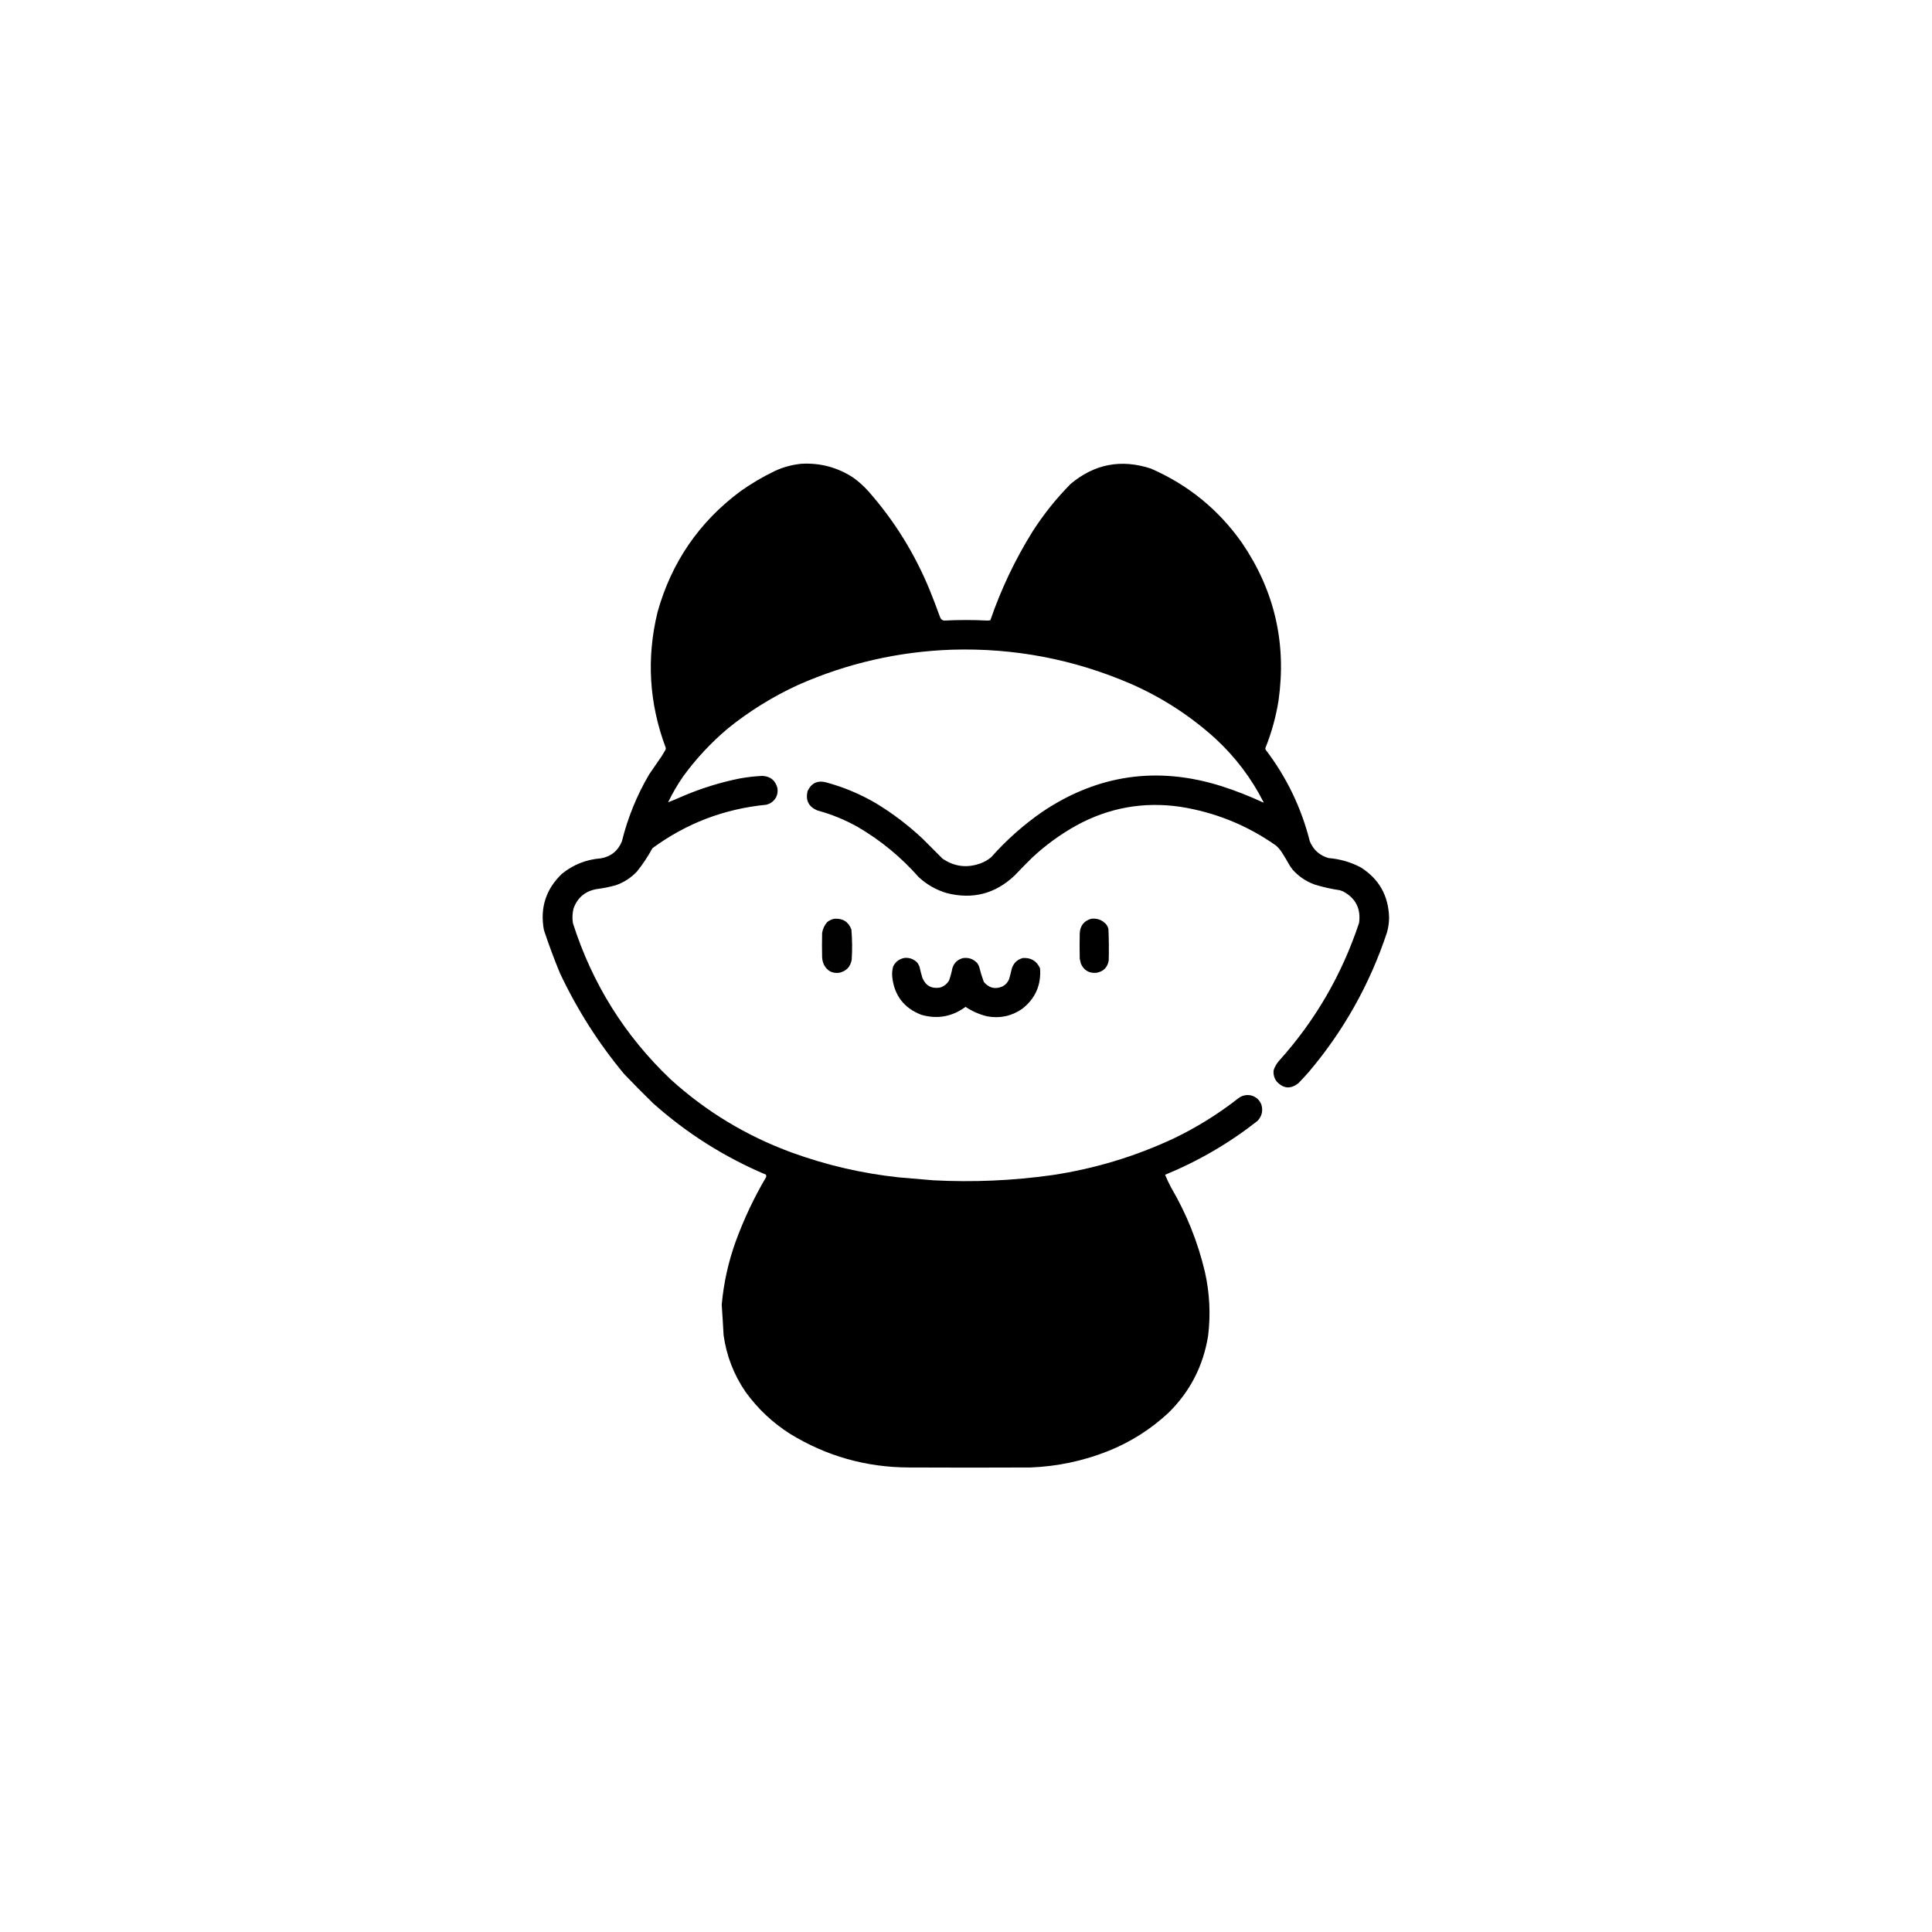
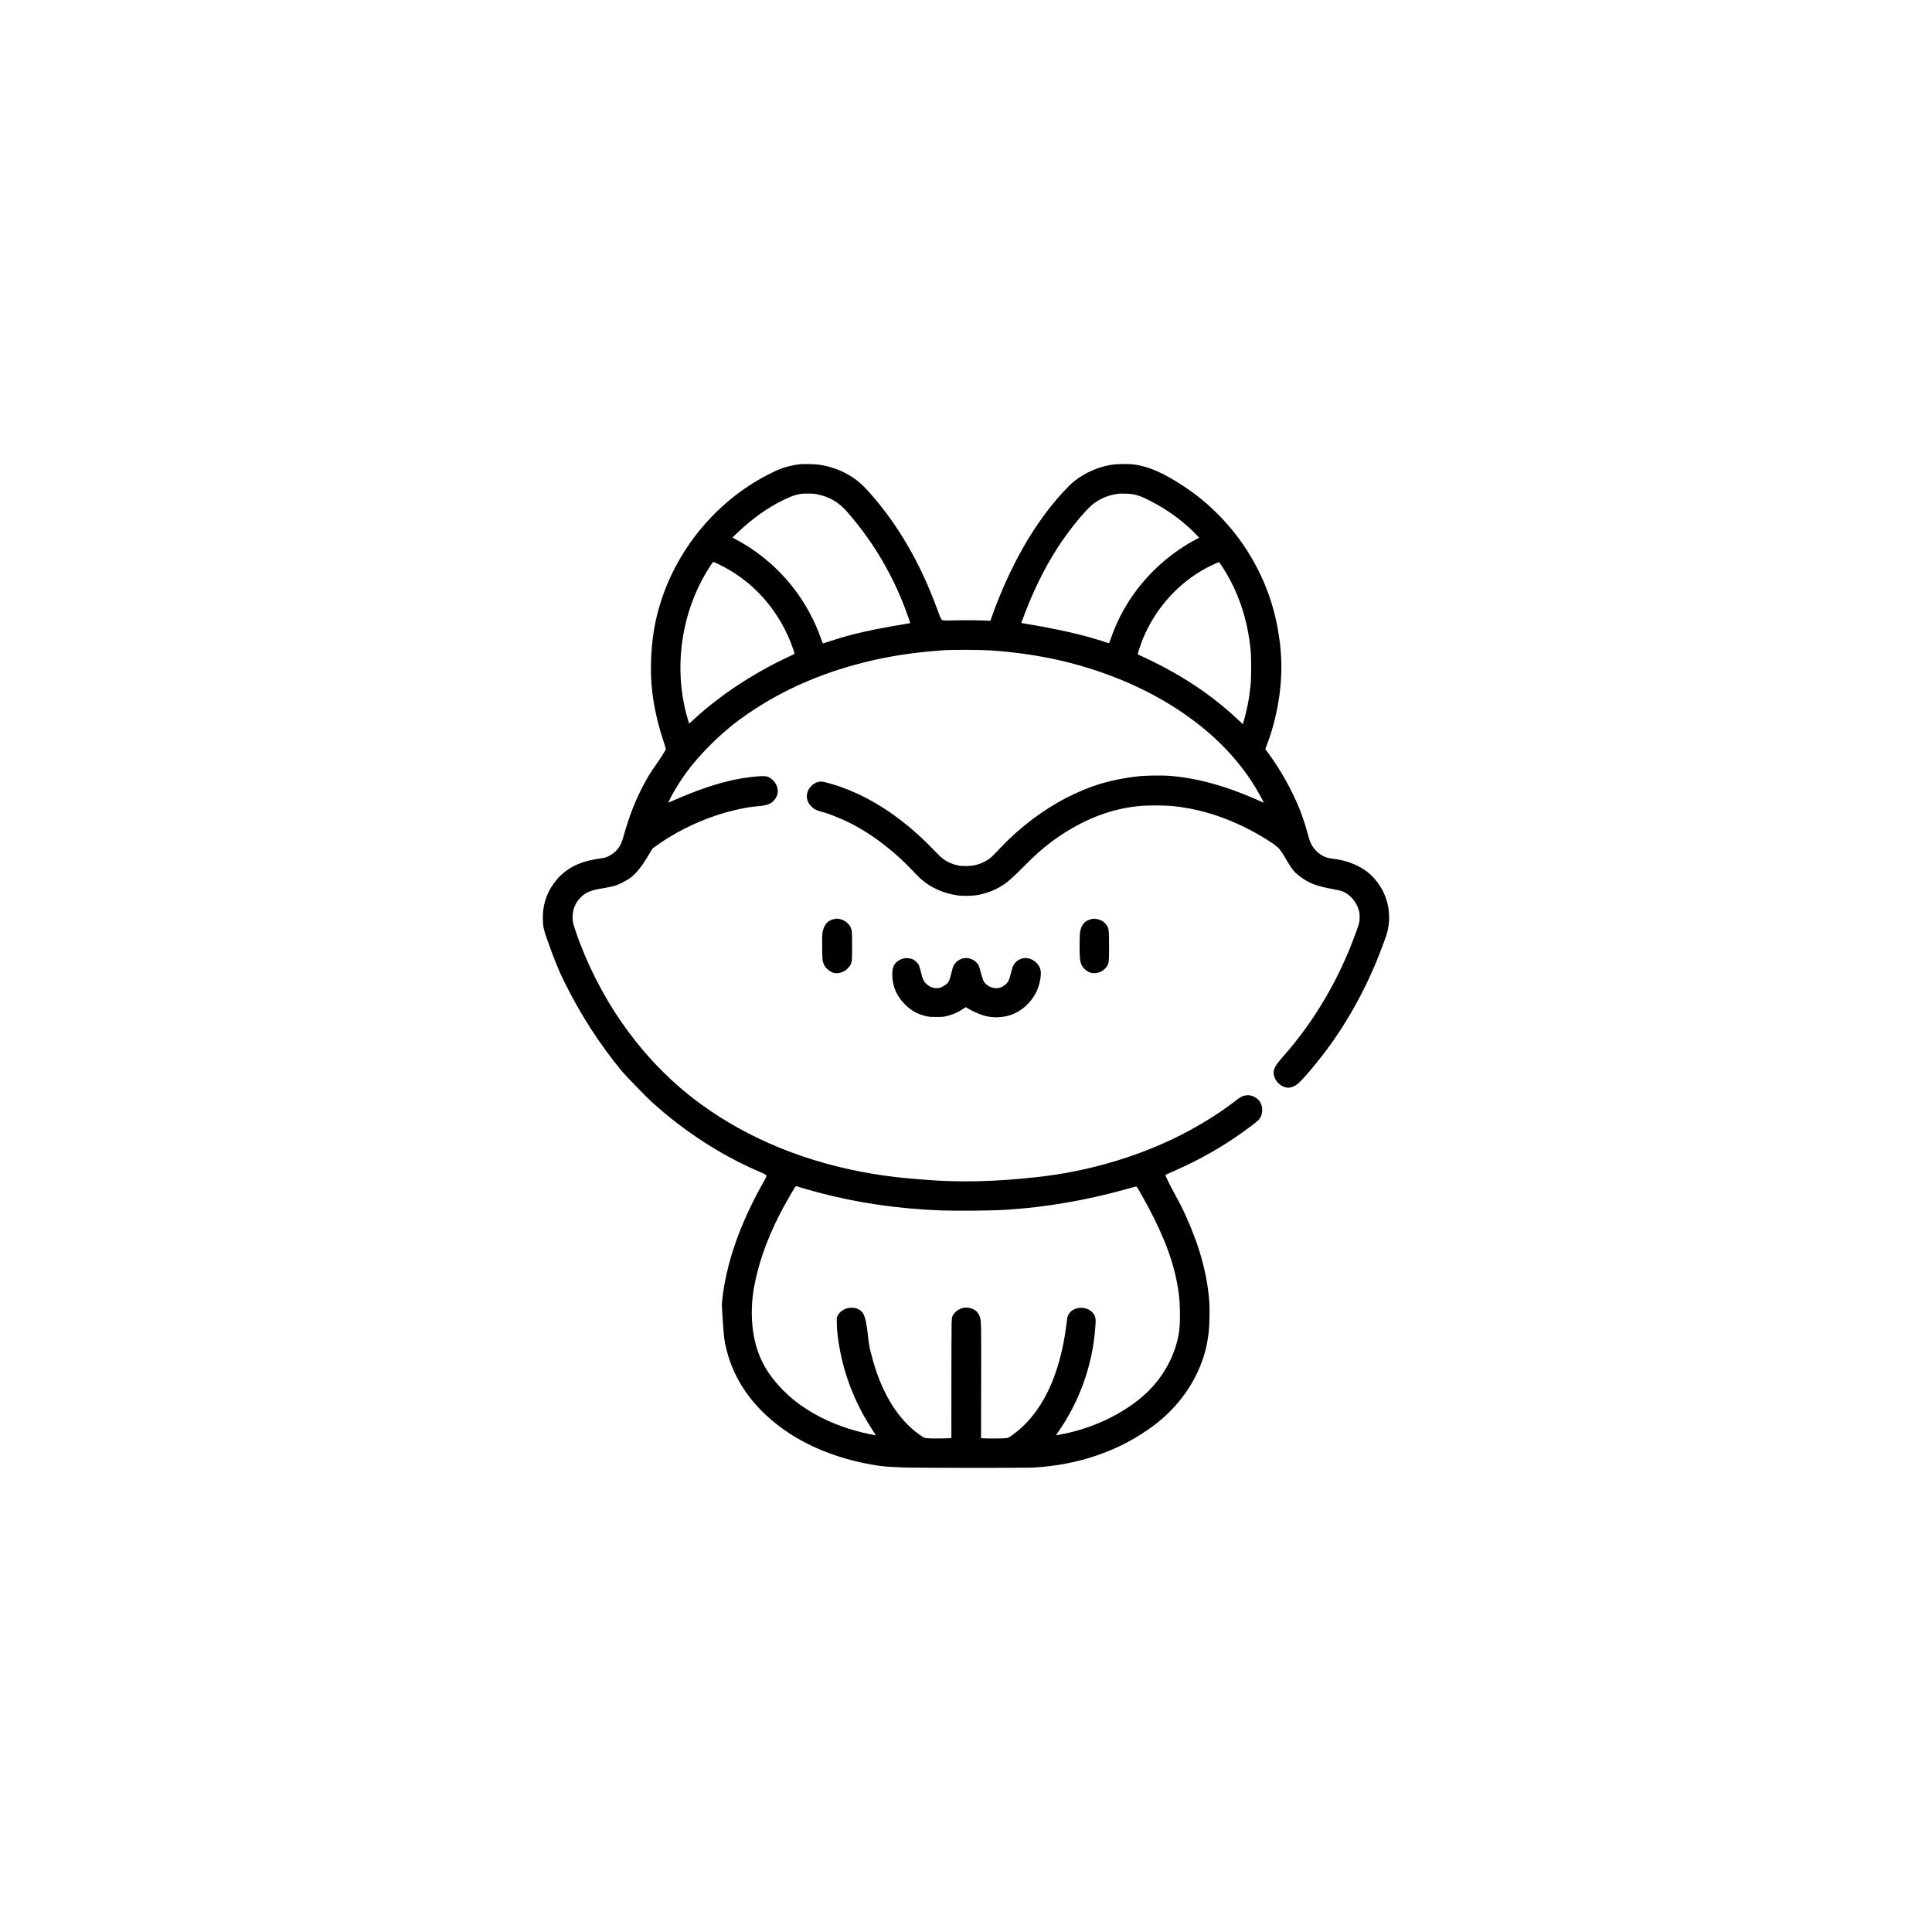
- <svg xmlns="http://www.w3.org/2000/svg" version="1.1" width="6667px" height="6667px" style="shape-rendering:geometricPrecision; text-rendering:geometricPrecision; image-rendering:optimizeQuality; fill-rule:evenodd; clip-rule:evenodd">
-   <g>
-     <path style="opacity:1" fill="#000000" d="M 2764.5,1600.5 C 2830.37,1596.63 2890.7,1612.8 2945.5,1649C 2963.88,1662.37 2980.71,1677.54 2996,1694.5C 3085.55,1795.84 3156.22,1909.5 3208,2035.5C 3220.57,2066.63 3232.57,2097.97 3244,2129.5C 3246.28,2136.46 3250.95,2140.46 3258,2141.5C 3308.16,2138.9 3358.33,2138.9 3408.5,2141.5C 3411.5,2141.17 3414.5,2140.83 3417.5,2140.5C 3454.5,2032.83 3503,1930.83 3563,1834.5C 3600.94,1775.2 3644.78,1720.36 3694.5,1670C 3776.75,1601.02 3869.09,1583.35 3971.5,1617C 4100.23,1673.05 4205.06,1758.55 4286,1873.5C 4398.14,2038.2 4440.14,2219.53 4412,2417.5C 4403.06,2473.53 4388.06,2527.87 4367,2580.5C 4366.33,2582.5 4366.33,2584.5 4367,2586.5C 4439.57,2681.31 4490.57,2786.98 4520,2903.5C 4532.43,2932.94 4553.93,2952.1 4584.5,2961C 4623.68,2964.17 4660.68,2974.84 4695.5,2993C 4758.53,3032.86 4791.2,3090.36 4793.5,3165.5C 4793.47,3183.53 4790.97,3201.2 4786,3218.5C 4726.75,3396.45 4637.08,3556.45 4517,3698.5C 4505.2,3711.97 4493.03,3725.13 4480.5,3738C 4453.93,3758.9 4429.1,3757.06 4406,3732.5C 4397.19,3720.93 4393.52,3707.93 4395,3693.5C 4398.93,3681.64 4404.93,3670.98 4413,3661.5C 4538.36,3522.55 4630.69,3363.55 4690,3184.5C 4696.53,3135.4 4678.03,3099.24 4634.5,3076C 4630.88,3074.51 4627.22,3073.18 4623.5,3072C 4593.59,3067.68 4564.26,3061.02 4535.5,3052C 4506.42,3041.23 4481.59,3024.39 4461,3001.5C 4457.67,2996.83 4454.33,2992.17 4451,2987.5C 4441.5,2970.5 4431.5,2953.84 4421,2937.5C 4415.91,2930.4 4410.07,2923.9 4403.5,2918C 4303.78,2847.75 4193.45,2803.08 4072.5,2784C 3945.5,2765.67 3825.83,2787.33 3713.5,2849C 3658.74,2879.55 3608.4,2916.22 3562.5,2959C 3541.8,2979.36 3521.47,3000.03 3501.5,3021C 3434.92,3084.24 3356.92,3104.58 3267.5,3082C 3230.71,3071.12 3198.38,3052.78 3170.5,3027C 3109.5,2957.91 3039.5,2900.24 2960.5,2854C 2916.53,2829.18 2870.2,2810.18 2821.5,2797C 2790.44,2784.39 2778.94,2761.89 2787,2729.5C 2800.36,2701.79 2821.86,2691.96 2851.5,2700C 2912.52,2716.56 2970.19,2740.89 3024.5,2773C 3081.63,2807.75 3134.63,2848.09 3183.5,2894C 3206.55,2917.05 3229.55,2940.05 3252.5,2963C 3293.63,2990.97 3337.63,2996.3 3384.5,2979C 3397.78,2974.03 3409.78,2967.03 3420.5,2958C 3473.45,2898.35 3532.45,2846.02 3597.5,2801C 3789.1,2672.63 3995.1,2643.3 4215.5,2713C 4264.73,2728.8 4312.73,2747.63 4359.5,2769.5C 4359.83,2769.17 4360.17,2768.83 4360.5,2768.5C 4318.41,2685.56 4263.07,2612.39 4194.5,2549C 4107.2,2469.82 4009.2,2406.48 3900.5,2359C 3704,2274.55 3498.67,2235.55 3284.5,2242C 3100.33,2248.46 2923.99,2288.8 2755.5,2363C 2667.56,2403.27 2586.23,2453.6 2511.5,2514C 2453.64,2562.85 2402.48,2617.68 2358,2678.5C 2338.23,2707.02 2320.73,2737.02 2305.5,2768.5C 2321.14,2762.7 2336.81,2756.2 2352.5,2749C 2417.57,2720.9 2484.9,2699.9 2554.5,2686C 2579.82,2681.56 2605.32,2678.72 2631,2677.5C 2658.83,2678.99 2676.17,2693.32 2683,2720.5C 2685.54,2742.25 2677.7,2759.08 2659.5,2771C 2654.74,2773.59 2649.74,2775.59 2644.5,2777C 2499.34,2791.12 2368.34,2841.12 2251.5,2927C 2236.02,2955.47 2218.19,2982.3 2198,3007.5C 2177.4,3029.23 2152.9,3045.06 2124.5,3055C 2103.14,3060.87 2081.47,3065.21 2059.5,3068C 2019.55,3074.96 1992.71,3097.46 1979,3135.5C 1975.14,3152.01 1974.47,3168.68 1977,3185.5C 2043.56,3394.26 2155.73,3573.76 2313.5,3724C 2435.77,3835.2 2575.1,3919.53 2731.5,3977C 2851.67,4020.75 2975.33,4049.42 3102.5,4063C 3141.82,4066.52 3181.15,4069.86 3220.5,4073C 3358.06,4080.2 3495.06,4074.2 3631.5,4055C 3777.72,4033.04 3917.72,3990.7 4051.5,3928C 4131.15,3889.58 4205.48,3843.25 4274.5,3789C 4287.16,3780 4301.16,3777 4316.5,3780C 4334.31,3784.48 4346.48,3795.31 4353,3812.5C 4358.91,3833.6 4354.41,3852.1 4339.5,3868C 4242.26,3944.49 4135.93,4006.49 4020.5,4054C 4026.63,4068.76 4033.46,4083.26 4041,4097.5C 4094.7,4188.92 4133.7,4286.26 4158,4389.5C 4174.34,4462.19 4178.01,4535.52 4169,4609.5C 4152.3,4713.74 4106.47,4802.57 4031.5,4876C 3970.28,4932.81 3900.61,4976.81 3822.5,5008C 3737.01,5041.69 3648.35,5060.36 3556.5,5064C 3416.5,5064.67 3276.5,5064.67 3136.5,5064C 2988.77,5063.58 2852.11,5024.91 2726.5,4948C 2666.19,4909.72 2615.03,4861.56 2573,4803.5C 2532.36,4744.26 2507.02,4678.92 2497,4607.5C 2495.12,4572.48 2492.95,4537.48 2490.5,4502.5C 2497.24,4427.41 2513.4,4354.41 2539,4283.5C 2567.3,4206.23 2602.3,4132.23 2644,4061.5C 2644.58,4058.74 2644.25,4056.08 2643,4053.5C 2499.15,3992.55 2369.32,3910.38 2253.5,3807C 2219.78,3774.07 2186.61,3740.57 2154,3706.5C 2065.33,3600.03 1991.33,3483.69 1932,3357.5C 1911.89,3308.84 1893.56,3259.51 1877,3209.5C 1862.77,3133.2 1883.6,3068.37 1939.5,3015C 1978.47,2983.53 2023.14,2965.87 2073.5,2962C 2108.41,2955.75 2132.58,2936.25 2146,2903.5C 2166.21,2821.84 2197.54,2744.84 2240,2672.5C 2254.67,2651.17 2269.33,2629.83 2284,2608.5C 2288.33,2601.17 2292.67,2593.83 2297,2586.5C 2297.67,2584.17 2297.67,2581.83 2297,2579.5C 2239.87,2426.69 2230.54,2271.03 2269,2112.5C 2317.11,1940.33 2412.61,1801.16 2555.5,1695C 2593.06,1668.38 2632.73,1645.04 2674.5,1625C 2703.25,1611.82 2733.25,1603.65 2764.5,1600.5 Z" />
-   </g>
-   <g>
-     <path style="opacity:1" fill="#010101" d="M 2879.5,3170.5 C 2908.28,3168.49 2927.78,3180.82 2938,3207.5C 2940.99,3242.46 2941.32,3277.46 2939,3312.5C 2934.33,3336.84 2919.83,3351.67 2895.5,3357C 2871.44,3359.61 2853.94,3350.11 2843,3328.5C 2839.44,3320.57 2837.44,3312.24 2837,3303.5C 2836.33,3275.5 2836.33,3247.5 2837,3219.5C 2839.21,3205.25 2845.04,3192.75 2854.5,3182C 2861.92,3175.95 2870.25,3172.12 2879.5,3170.5 Z" />
-   </g>
-   <g>
-     <path style="opacity:1" fill="#000000" d="M 3765.5,3170.5 C 3785.99,3168.05 3803.15,3174.38 3817,3189.5C 3820.72,3194.28 3823.39,3199.61 3825,3205.5C 3826.58,3241.81 3826.92,3278.15 3826,3314.5C 3821.79,3338.54 3807.63,3352.7 3783.5,3357C 3758.26,3359.1 3740.43,3348.6 3730,3325.5C 3728.54,3319.86 3727.21,3314.2 3726,3308.5C 3725.33,3279.17 3725.33,3249.83 3726,3220.5C 3727.54,3194.32 3740.71,3177.65 3765.5,3170.5 Z" />
-   </g>
-   <g>
-     <path style="opacity:1" fill="#000000" d="M 3122.5,3305.5 C 3139.7,3304.4 3154.2,3310.06 3166,3322.5C 3168.59,3326.67 3170.92,3331.01 3173,3335.5C 3175.8,3348.64 3179.13,3361.64 3183,3374.5C 3194.43,3401.46 3214.59,3412.63 3243.5,3408C 3257.25,3403.91 3267.75,3395.74 3275,3383.5C 3279.97,3369.65 3283.8,3355.48 3286.5,3341C 3292.46,3322.04 3305.13,3310.37 3324.5,3306C 3343.94,3303.73 3360.1,3309.9 3373,3324.5C 3375.53,3328.22 3377.53,3332.22 3379,3336.5C 3383.41,3354.13 3388.74,3371.46 3395,3388.5C 3412.75,3409.65 3434.25,3414.81 3459.5,3404C 3469.85,3398.5 3477.35,3390.33 3482,3379.5C 3485.47,3367.96 3488.47,3356.29 3491,3344.5C 3496.51,3324.32 3509.34,3311.49 3529.5,3306C 3557.68,3304.16 3577.51,3315.99 3589,3341.5C 3593.42,3399.5 3572.58,3446.34 3526.5,3482C 3489.74,3506.94 3449.4,3515.27 3405.5,3507C 3379.09,3500.37 3354.59,3489.54 3332,3474.5C 3285.8,3508.51 3234.97,3517.67 3179.5,3502C 3119.64,3478.8 3086.14,3435.3 3079,3371.5C 3077.82,3359.3 3078.82,3347.3 3082,3335.5C 3090.26,3318.41 3103.76,3308.41 3122.5,3305.5 Z" />
+ <svg xmlns="http://www.w3.org/2000/svg" version="1.0" width="6667pt" height="6667pt" viewBox="0 0 6667 6667" preserveAspectRatio="xMidYMid meet">
+   <g transform="translate(0,6667) scale(0.1,-0.1)" fill="#000000" stroke="none">
+     <path d="M27605 50650 c-285 -32 -557 -105 -808 -216 -55 -24 -191 -91 -302 -148 -1682 -863 -3019 -2416 -3639 -4224 -257 -751 -375 -1452 -393 -2332 -17 -854 127 -1724 443 -2669 45 -134 73 -234 70 -247 -10 -40 -163 -282 -325 -512 -212 -304 -274 -403 -420 -675 -297 -552 -503 -1074 -708 -1797 -61 -216 -90 -288 -159 -391 -87 -132 -206 -234 -359 -312 -93 -46 -157 -64 -295 -82 -592 -78 -1020 -260 -1355 -577 -159 -150 -325 -376 -420 -573 -147 -302 -213 -613 -202 -960 8 -250 23 -323 137 -650 232 -667 404 -1095 600 -1490 565 -1142 1231 -2174 1998 -3099 117 -141 844 -890 1015 -1045 1125 -1022 2401 -1849 3737 -2422 204 -88 229 -104 230 -150 0 -8 -44 -94 -98 -190 -723 -1283 -1171 -2473 -1367 -3627 -38 -229 -75 -533 -75 -625 0 -45 16 -309 35 -587 37 -547 52 -661 125 -954 264 -1052 887 -1947 1865 -2676 856 -640 1975 -1094 3200 -1300 339 -57 426 -64 1100 -92 316 -13 4133 -16 4385 -3 1581 79 3029 580 4185 1446 746 559 1304 1279 1628 2099 148 375 223 682 278 1135 27 227 38 789 20 1038 -70 959 -335 1926 -821 2992 -116 255 -198 416 -388 764 -153 281 -295 570 -304 614 -2 15 34 35 212 111 926 398 1765 873 2535 1434 233 170 409 306 457 354 154 154 181 440 60 633 -98 156 -305 254 -480 227 -134 -20 -187 -49 -419 -228 -588 -454 -1378 -931 -2123 -1284 -1423 -674 -3014 -1123 -4625 -1304 -1489 -168 -2744 -197 -3985 -91 -96 8 -238 19 -315 25 -402 31 -963 98 -1375 166 -2289 376 -4325 1202 -6007 2436 -1835 1346 -3281 3283 -4150 5558 -112 293 -219 617 -233 703 -20 121 -8 332 24 440 51 171 132 303 263 428 175 167 328 226 788 304 385 65 494 104 805 286 249 145 462 396 757 894 l108 182 110 80 c613 446 1345 818 2099 1068 461 152 1021 279 1341 305 279 22 396 45 503 99 157 80 272 259 272 425 0 237 -175 463 -399 516 -124 29 -661 -27 -1071 -111 -612 -127 -1297 -357 -2080 -699 -91 -40 -179 -78 -197 -86 l-32 -14 26 58 c101 229 362 661 576 957 473 650 1208 1380 1886 1873 1260 915 2666 1556 4306 1963 855 212 1699 340 2715 411 281 20 1254 17 1585 -5 1468 -97 2779 -365 4045 -827 1424 -520 2676 -1257 3670 -2157 585 -531 1088 -1137 1467 -1768 86 -143 273 -485 273 -499 0 -3 -15 0 -32 8 -18 8 -116 51 -218 96 -1105 486 -2101 754 -3059 821 -218 15 -797 6 -991 -16 -960 -107 -1678 -321 -2504 -743 -809 -414 -1625 -1032 -2277 -1724 -84 -90 -196 -206 -249 -259 -178 -180 -391 -292 -663 -351 -137 -29 -419 -32 -547 -5 -193 40 -369 115 -510 216 -58 41 -166 144 -340 323 -269 276 -464 462 -695 663 -936 813 -1923 1364 -2949 1646 -209 57 -274 62 -376 26 -87 -31 -143 -68 -213 -140 -110 -114 -163 -275 -139 -419 19 -110 63 -191 151 -279 88 -88 174 -134 311 -169 319 -80 840 -296 1222 -505 685 -376 1385 -926 1976 -1555 95 -102 208 -216 250 -254 356 -319 795 -517 1302 -587 140 -20 469 -17 610 5 345 52 688 183 960 366 170 114 321 250 685 615 424 425 631 611 969 864 889 666 1860 1084 2811 1210 295 39 422 46 800 46 457 -1 701 -22 1129 -101 965 -176 1978 -597 2871 -1194 230 -154 284 -216 490 -570 130 -222 169 -281 251 -381 68 -82 96 -107 259 -229 288 -216 548 -312 1143 -420 254 -46 318 -68 442 -151 220 -147 381 -392 431 -656 7 -37 10 -114 7 -195 -6 -151 -8 -159 -140 -523 -581 -1596 -1421 -3022 -2501 -4245 -315 -356 -372 -488 -302 -696 42 -124 119 -224 228 -295 109 -71 230 -98 330 -75 186 43 291 131 642 541 965 1124 1726 2372 2327 3814 103 248 277 709 336 891 203 626 90 1308 -302 1828 -199 262 -401 430 -691 573 -272 134 -553 213 -879 249 -266 30 -487 163 -648 390 -91 129 -127 218 -198 495 -50 196 -186 606 -269 813 -265 661 -638 1329 -1084 1941 l-105 143 39 100 c366 938 554 2042 511 2996 -17 374 -37 559 -108 987 -333 2019 -1535 3857 -3264 4991 -681 446 -1175 666 -1660 739 -233 35 -623 30 -865 -11 -440 -74 -882 -273 -1245 -560 -188 -148 -546 -535 -836 -905 -770 -979 -1417 -2174 -1942 -3589 -43 -118 -87 -239 -97 -269 l-18 -54 -135 7 c-294 14 -824 17 -1147 8 -380 -11 -375 -12 -420 56 -24 37 -50 101 -151 377 -561 1529 -1319 2838 -2273 3925 -75 85 -182 200 -238 256 -397 399 -933 664 -1526 755 -150 23 -545 34 -682 19z m485 -1020 c125 -16 314 -64 432 -110 283 -112 498 -268 719 -522 803 -920 1426 -1930 1894 -3073 102 -250 283 -752 274 -759 -2 -2 -69 -13 -149 -25 -242 -38 -749 -129 -1040 -187 -614 -123 -1088 -246 -1565 -406 -132 -44 -246 -81 -252 -82 -8 0 -32 56 -61 139 -452 1297 -1303 2396 -2442 3150 -153 102 -397 246 -544 321 -42 22 -76 42 -76 46 0 3 66 69 148 146 546 518 1058 883 1617 1153 270 130 429 184 614 208 95 12 333 13 431 1z m11025 -19 c174 -36 291 -80 520 -196 609 -308 1089 -648 1549 -1095 65 -63 136 -136 158 -162 l39 -47 -80 -40 c-371 -187 -823 -494 -1170 -795 -840 -729 -1448 -1622 -1798 -2643 -35 -103 -60 -162 -67 -160 -67 26 -410 132 -601 187 -635 181 -1399 343 -2351 500 l-71 11 52 142 c339 922 732 1726 1197 2451 324 504 765 1065 1098 1396 226 225 543 389 867 449 155 29 159 29 368 26 142 -3 215 -9 290 -24z m-14260 -2441 c792 -389 1449 -975 1949 -1738 190 -288 356 -608 479 -922 69 -175 140 -386 135 -401 -2 -5 -84 -47 -184 -93 -1201 -556 -2374 -1327 -3262 -2145 -63 -58 -131 -121 -153 -139 l-38 -33 -35 113 c-78 251 -147 552 -191 838 -242 1554 105 3189 948 4478 94 144 102 153 126 147 14 -3 116 -50 226 -105z m17302 -22 c563 -859 889 -1808 1000 -2908 25 -251 25 -951 0 -1200 -23 -228 -60 -486 -98 -680 -27 -138 -94 -424 -119 -505 -5 -16 -18 -63 -30 -103 l-21 -73 -147 138 c-925 870 -1953 1556 -3227 2154 l-250 117 3 31 c4 51 116 375 188 547 381 900 1021 1671 1825 2197 233 153 394 239 739 394 14 7 32 12 41 12 9 1 47 -48 96 -121z m-14652 -21418 c58 -22 478 -143 727 -209 1345 -359 2753 -565 4243 -621 512 -19 1738 -8 2200 20 1402 85 2823 329 4270 736 132 37 249 69 261 71 17 4 39 -29 156 -234 671 -1178 1059 -2118 1238 -3003 85 -422 110 -648 117 -1069 8 -462 -16 -721 -96 -1039 -194 -765 -659 -1477 -1306 -1997 -672 -540 -1534 -949 -2440 -1159 -160 -37 -426 -88 -431 -83 -2 2 37 61 87 133 338 483 637 1061 848 1640 237 652 374 1302 422 1998 15 216 10 277 -29 361 -75 160 -259 265 -462 265 -250 -1 -442 -141 -480 -350 -5 -30 -19 -134 -31 -230 -102 -847 -322 -1651 -623 -2275 -326 -676 -760 -1204 -1287 -1568 -94 -65 -98 -67 -185 -77 -98 -11 -604 -14 -755 -4 l-95 7 4 1906 c4 1947 2 2101 -33 2236 -51 195 -164 302 -367 350 -175 41 -359 -15 -494 -149 -102 -103 -116 -141 -125 -366 -4 -96 -7 -1030 -8 -2076 l-1 -1901 -142 -6 c-212 -10 -611 -8 -707 3 -77 9 -91 14 -164 62 -686 450 -1232 1228 -1578 2248 -73 215 -123 384 -188 645 -56 224 -70 311 -106 636 -36 328 -67 488 -125 642 -43 116 -144 208 -270 248 -77 24 -209 28 -290 9 -155 -36 -293 -137 -352 -258 l-33 -67 1 -180 c2 -281 42 -614 124 -1025 190 -949 577 -1878 1131 -2712 54 -82 94 -148 88 -148 -5 0 -88 16 -183 35 -839 169 -1602 473 -2240 892 -302 199 -511 367 -757 613 -435 434 -717 867 -889 1367 -230 664 -270 1502 -110 2303 198 997 606 2016 1238 3090 191 324 179 308 227 290z" />
+     <path d="M28785 34954 c-186 -39 -298 -139 -365 -324 -48 -130 -52 -188 -48 -650 5 -471 6 -478 73 -617 27 -55 53 -87 108 -138 174 -159 353 -182 572 -72 74 37 183 144 219 215 59 116 60 134 61 642 0 511 -4 558 -57 669 -64 134 -233 257 -388 281 -80 12 -88 12 -175 -6z" />
+     <path d="M37690 34960 c-75 -14 -183 -59 -235 -98 -97 -74 -156 -193 -186 -377 -14 -89 -19 -607 -8 -815 14 -255 74 -380 234 -495 88 -62 160 -87 260 -88 185 -1 374 106 458 261 54 99 59 153 59 647 0 500 -7 605 -47 689 -32 68 -108 153 -175 196 -101 65 -256 99 -360 80z" />
+     <path d="M31176 33594 c-148 -36 -280 -137 -336 -256 -39 -84 -54 -198 -47 -358 18 -383 155 -688 437 -971 223 -224 437 -340 757 -411 85 -19 128 -22 318 -22 191 0 234 3 325 22 223 49 447 144 612 263 74 52 85 57 103 45 177 -116 422 -228 620 -285 287 -82 621 -73 913 24 369 124 701 421 881 789 115 236 185 584 151 751 -48 236 -283 425 -530 425 -180 0 -365 -129 -431 -300 -12 -30 -41 -133 -65 -229 -67 -267 -108 -338 -253 -433 -90 -59 -152 -78 -251 -78 -133 0 -256 50 -361 147 -78 72 -92 104 -163 359 -79 287 -87 307 -165 385 -196 195 -500 198 -695 6 -75 -74 -109 -141 -142 -281 -96 -397 -117 -439 -277 -533 -115 -69 -132 -75 -223 -80 -145 -10 -272 38 -385 144 -102 97 -132 166 -207 478 -16 66 -40 143 -53 170 -27 60 -117 150 -186 188 -99 53 -231 69 -347 41z" />
  </g>
</svg>
